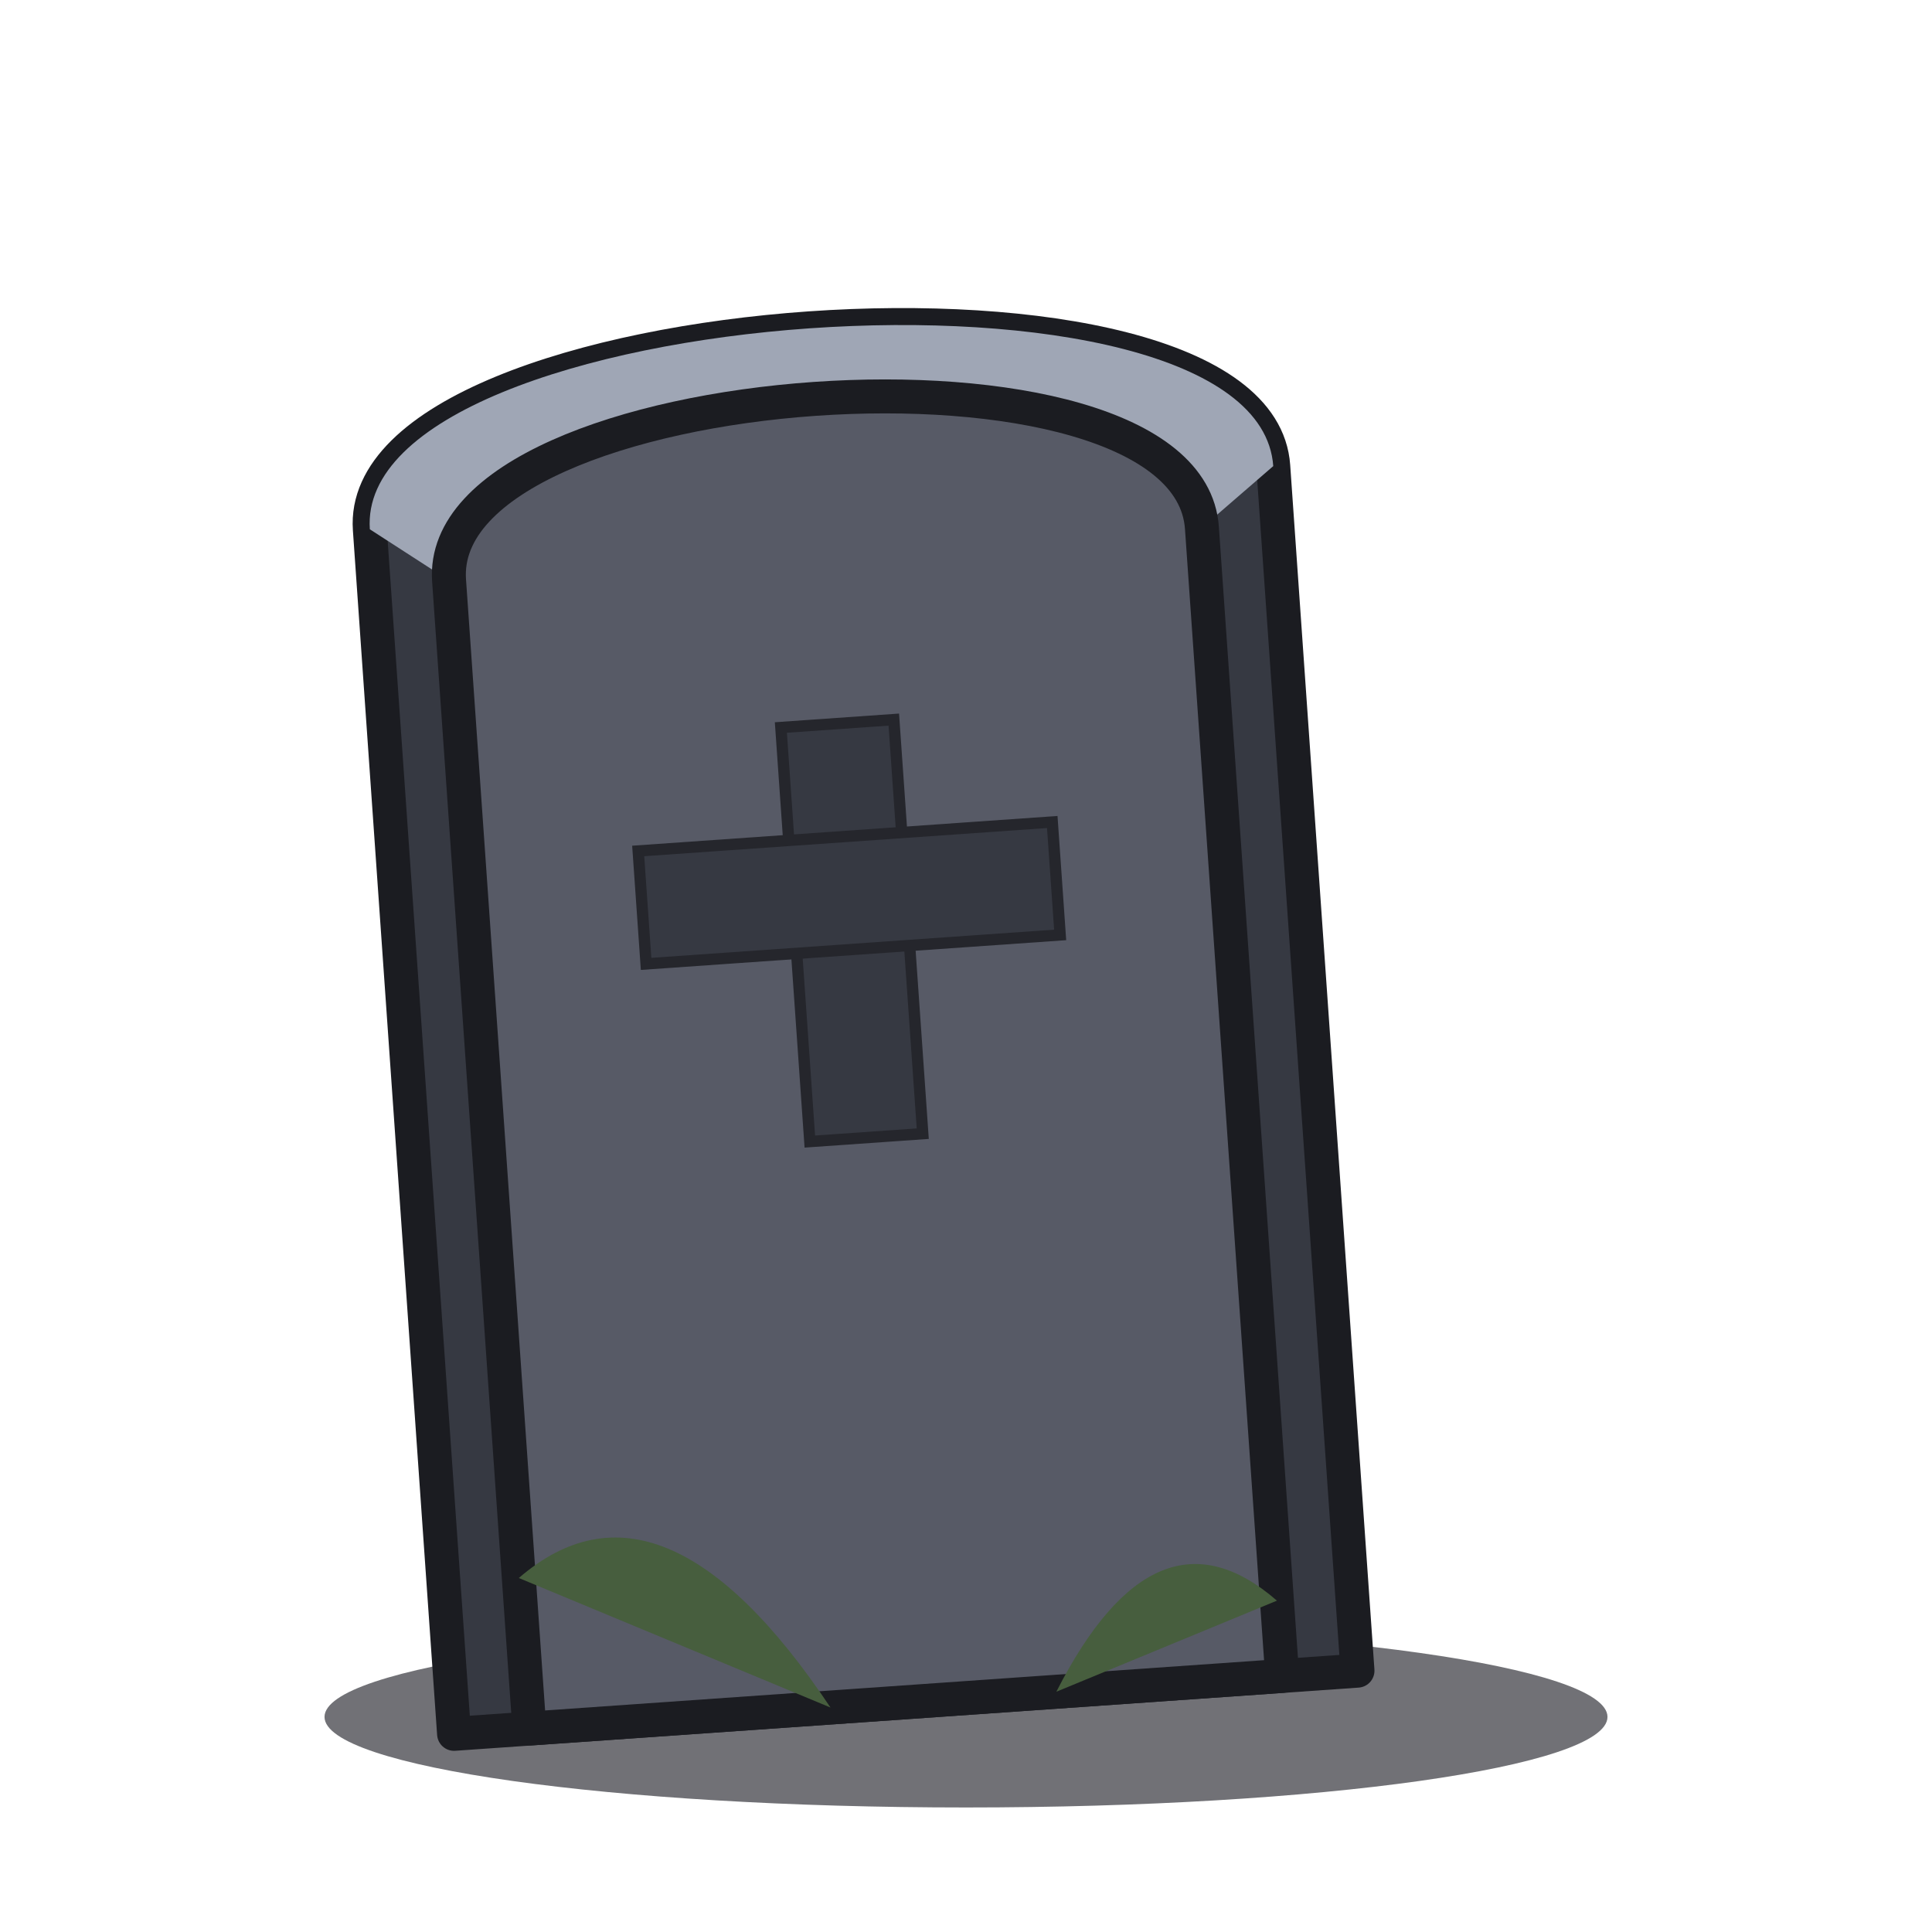
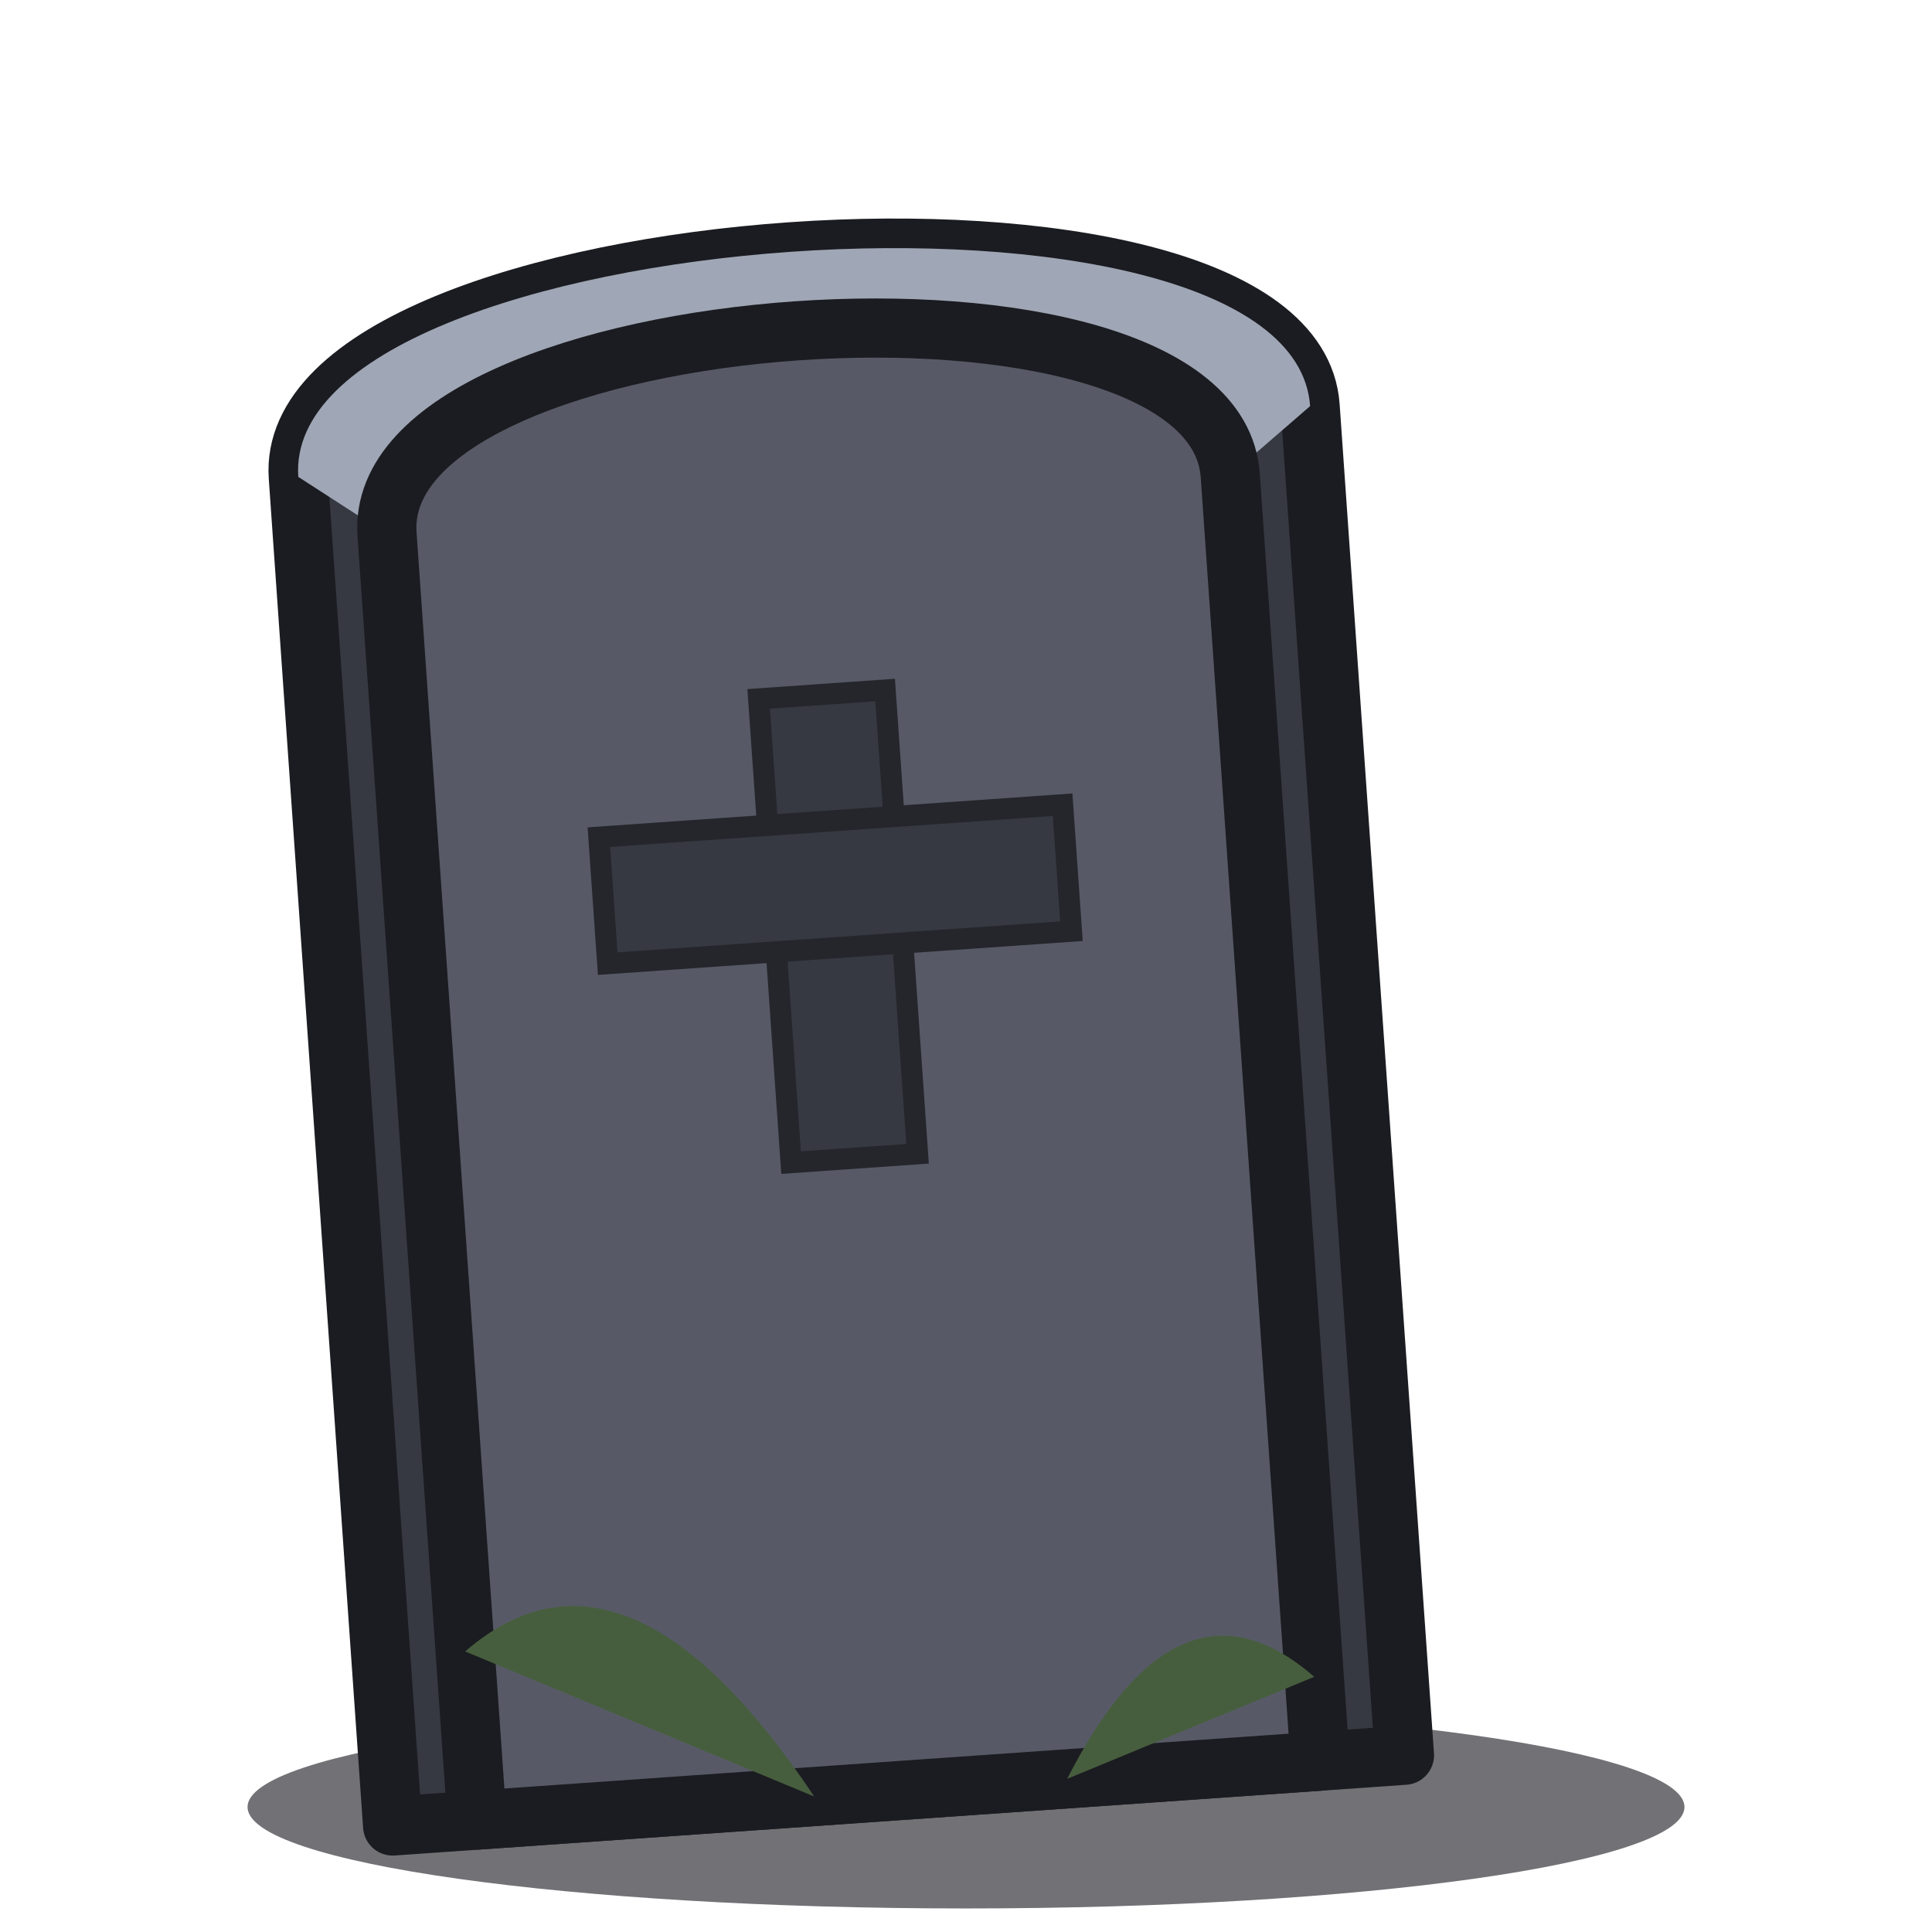
<svg xmlns="http://www.w3.org/2000/svg" viewBox="0 0 512 512" width="100%" height="100%">
-   <defs>
-     <filter id="shadow" x="-10%" y="-10%" width="120%" height="120%">
-       <feDropShadow dx="0" dy="6" stdDeviation="4" flood-color="#120c1f" flood-opacity="0.5" />
-     </filter>
-     <filter id="lava-glow" x="-20%" y="-20%" width="140%" height="140%">
-       <feDropShadow dx="0" dy="0" stdDeviation="8" flood-color="#ff4500" flood-opacity="0.8" />
-       <feDropShadow dx="0" dy="0" stdDeviation="3" flood-color="#ffeb3b" flood-opacity="0.9" />
-     </filter>
-   </defs>
-   <g id="terrain-prop">
+   <g id="terrain-prop" transform="translate(256 256) scale(1.12) translate(-256 -256)">
    <ellipse cx="256" cy="455" rx="170" ry="24" fill="#12131a" opacity="0.6" />
    <g transform="rotate(-4 256 450)">
-       <path d="M 120,450 L 120,130 C 120,70 360,70 360,130 L 360,450 Z" fill="#363942" stroke="#1b1c21" stroke-width="9" stroke-linejoin="round" />
+       <path d="M 120,450 L 120,130 C 120,70 360,70 360,130 L 360,450 Z" fill="#363942" stroke="#1b1c21" stroke-width="14" stroke-linejoin="round" />
      <path d="M 120,130 C 120,70 360,70 360,130 L 340,145 C 340,90 140,90 140,145 Z" fill="#9fa6b5" />
-       <path d="M 140,145 C 140,90 340,90 340,145 L 340,450 L 140,450 Z" fill="#575a66" stroke="#1b1c21" stroke-width="9" stroke-linejoin="round" />
-       <rect x="225" y="190" width="30" height="110" fill="#363942" stroke="#25262c" stroke-width="3" />
-       <rect x="185" y="220" width="110" height="30" fill="#363942" stroke="#25262c" stroke-width="3" />
+       <path d="M 140,145 C 140,90 340,90 340,145 L 340,450 L 140,450 Z" fill="#575a66" stroke="#1b1c21" stroke-width="14" stroke-linejoin="round" />
+       <rect x="225" y="190" width="30" height="110" fill="#363942" stroke="#25262c" stroke-width="5" />
+       <rect x="185" y="220" width="110" height="30" fill="#363942" stroke="#25262c" stroke-width="5" />
      <path d="M 140,410 Q 180,380 220,450 Z" fill="#475e3e" />
      <path d="M 280,450 Q 310,400 340,430 Z" fill="#475e3e" />
    </g>
  </g>
</svg>
